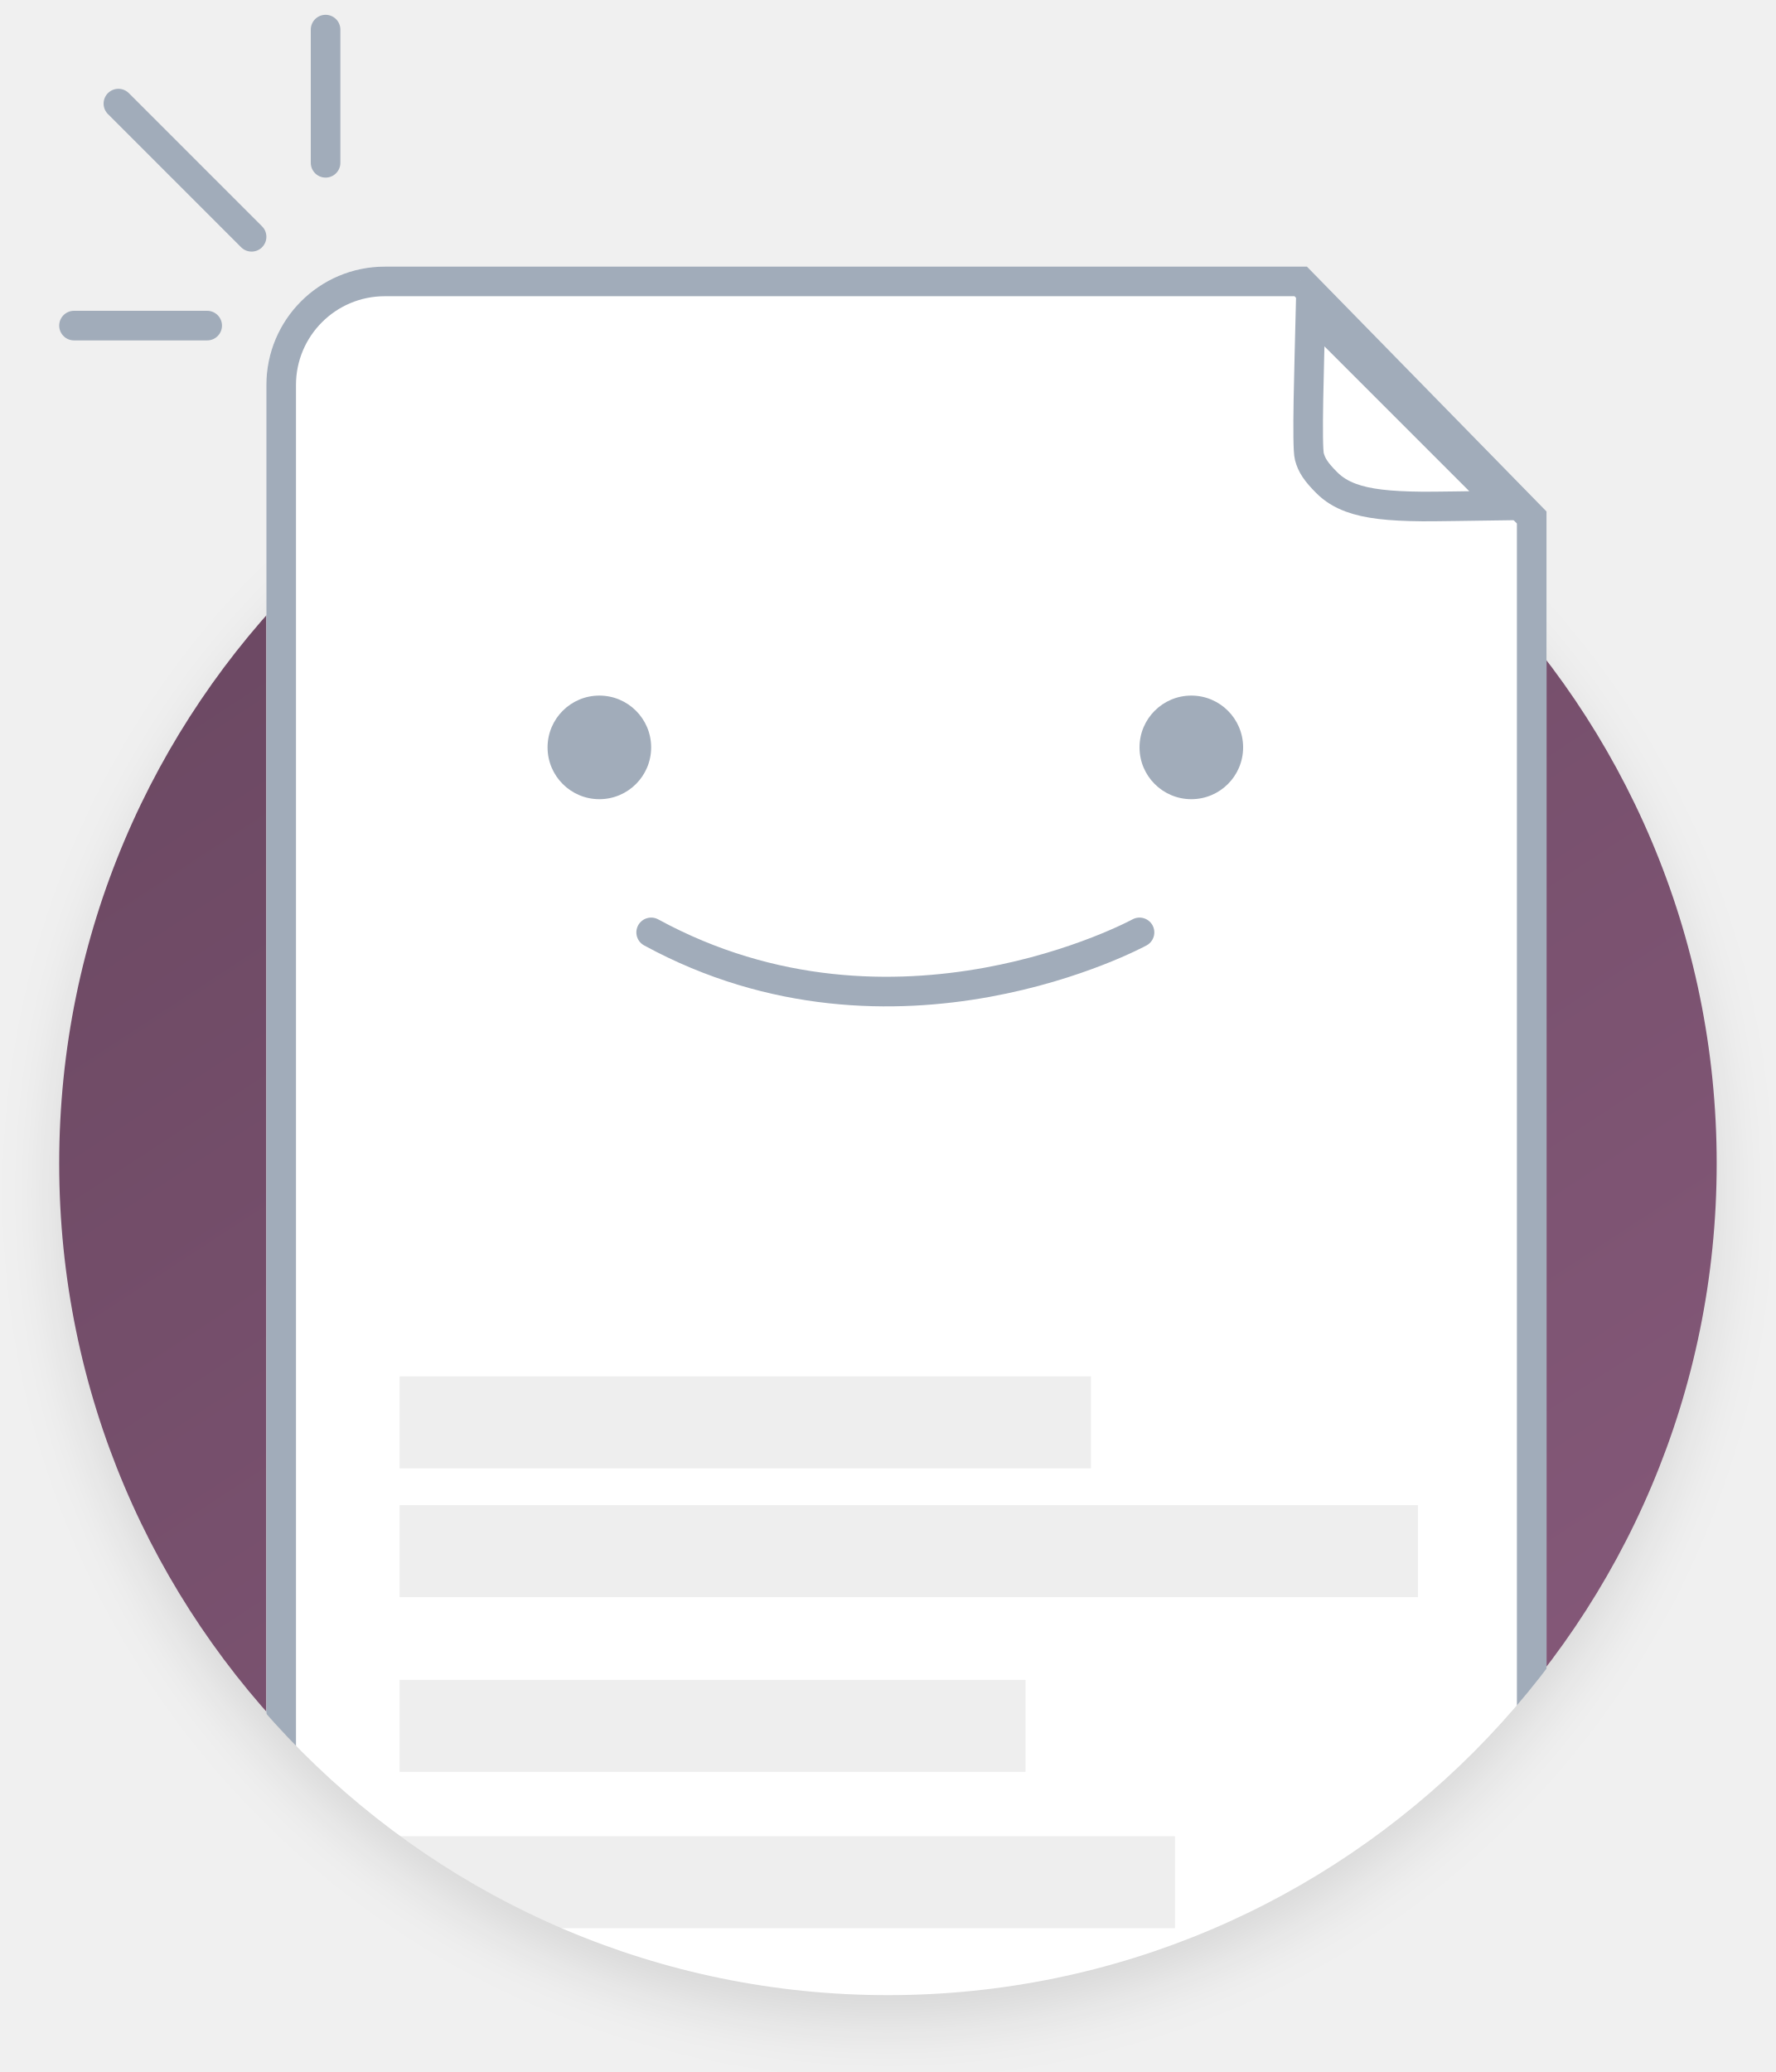
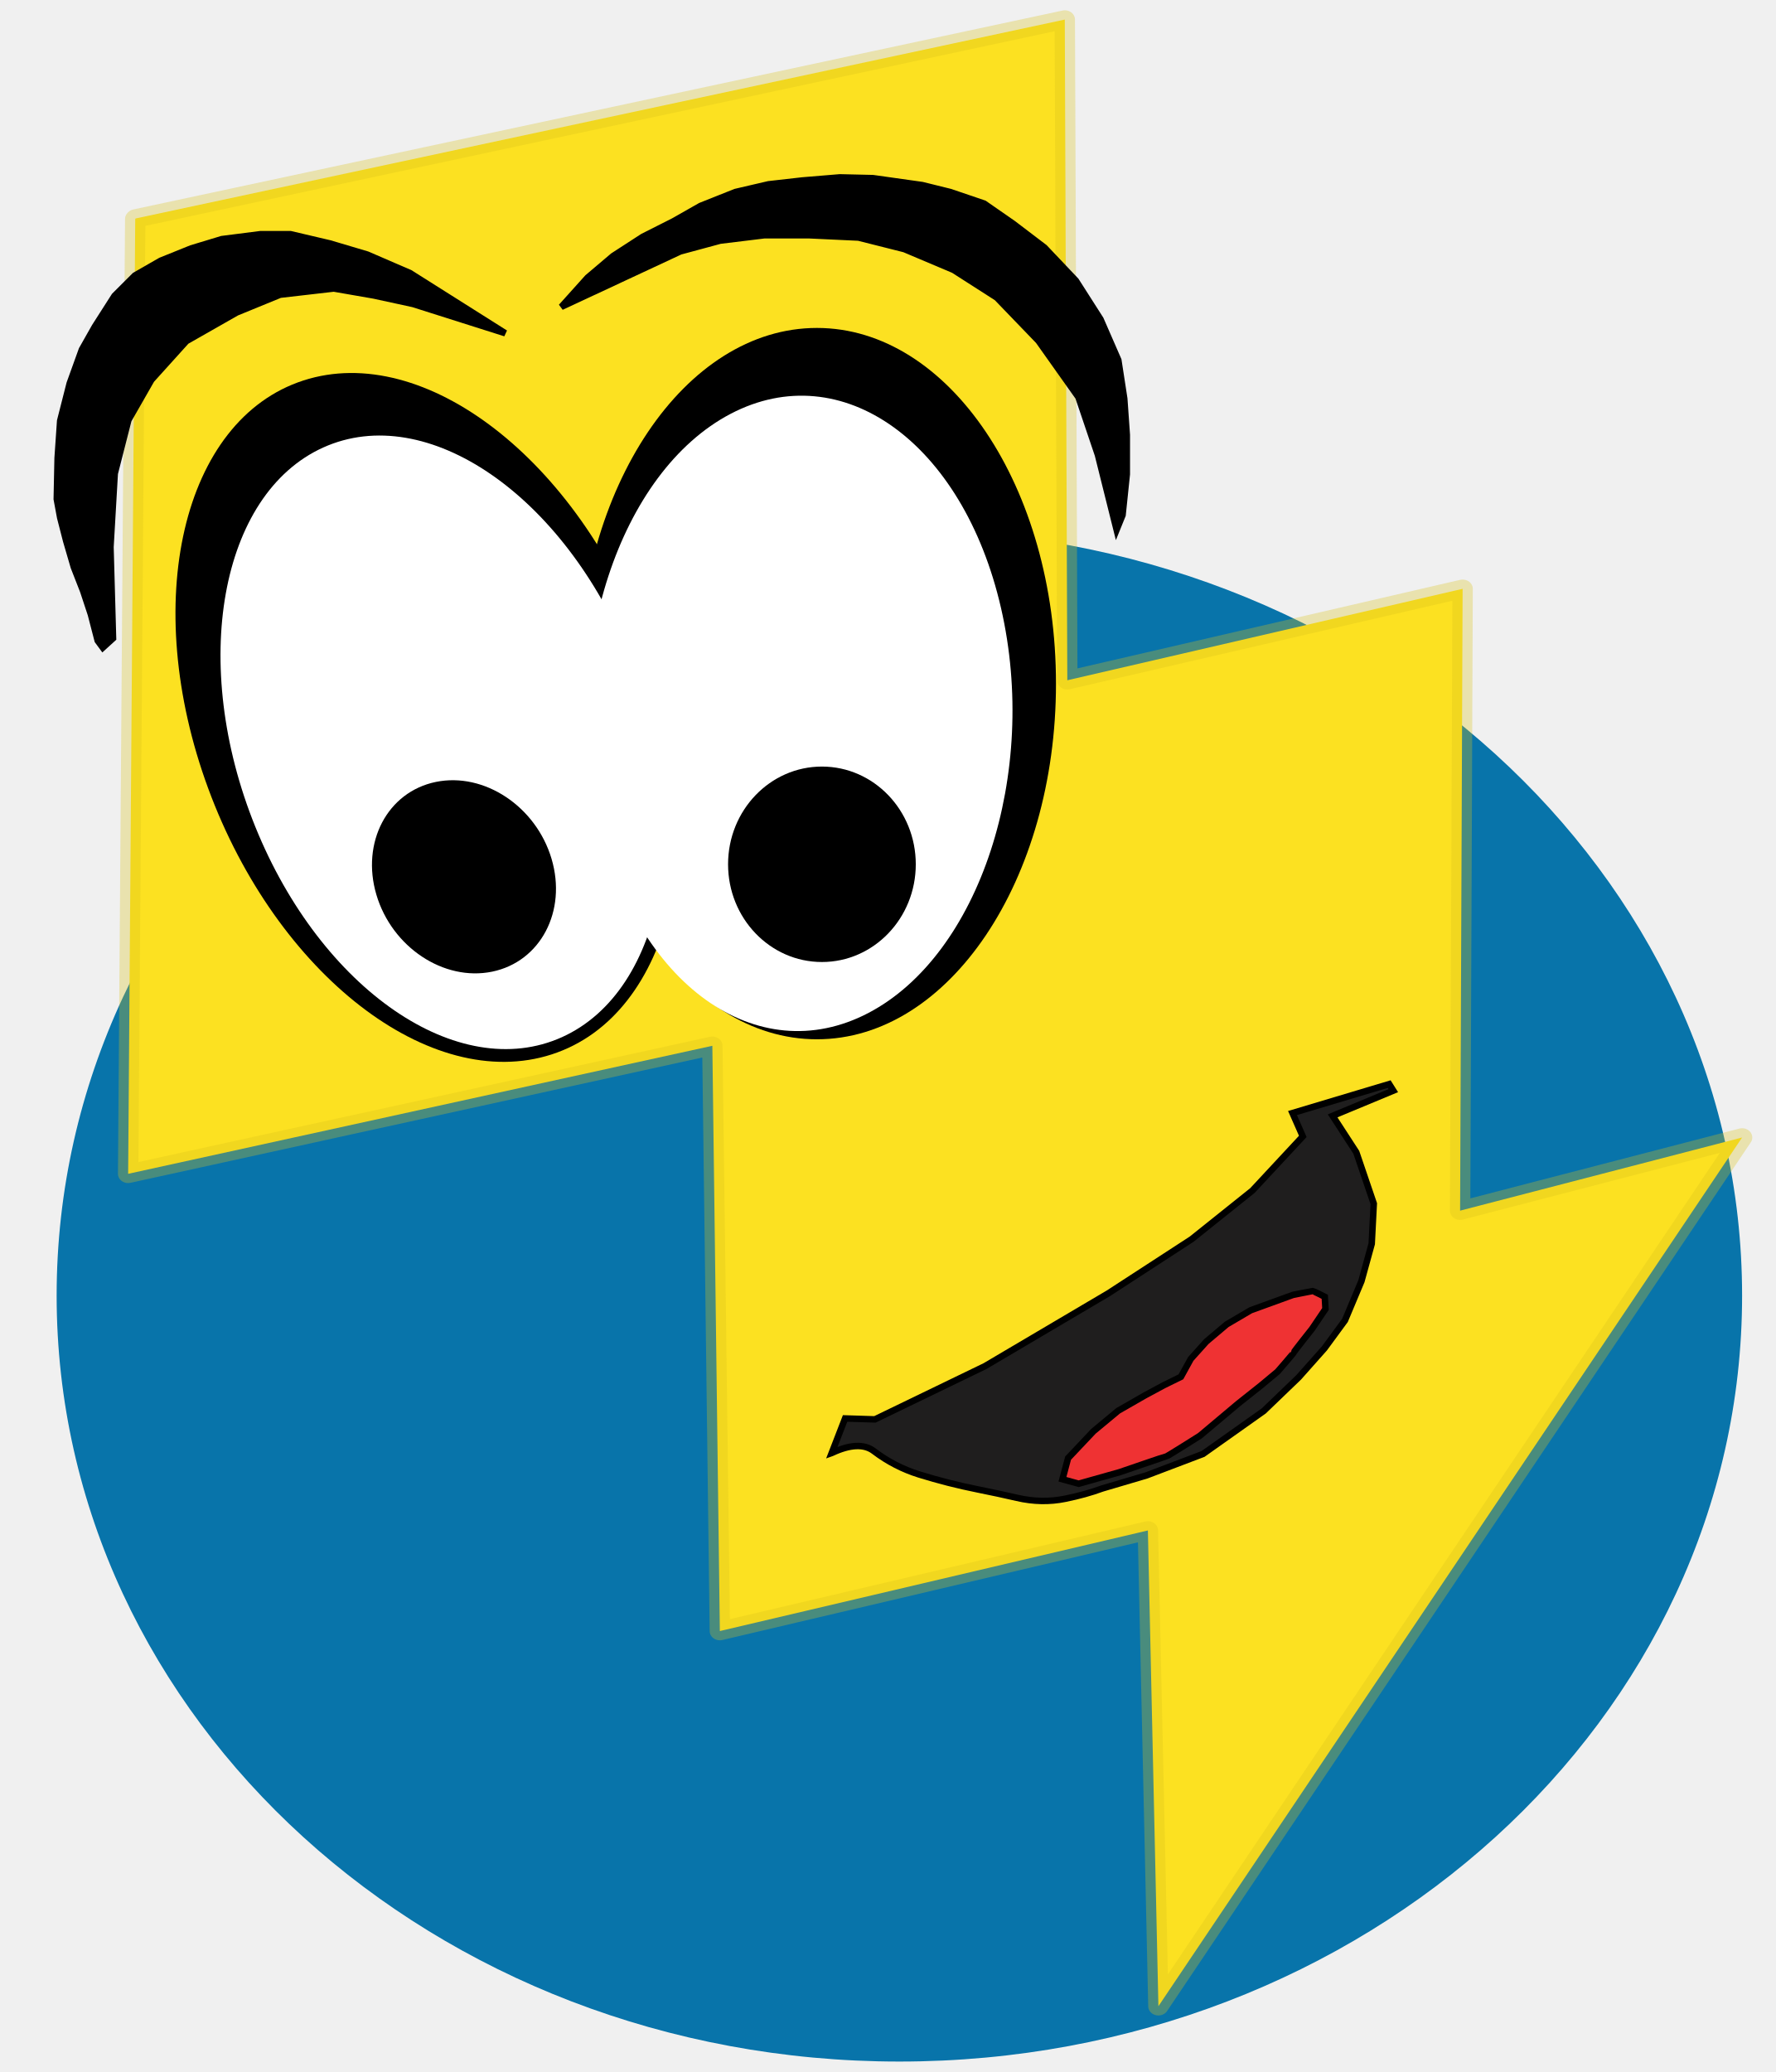
- <svg xmlns="http://www.w3.org/2000/svg" xmlns:xlink="http://www.w3.org/1999/xlink" width="120" height="140" viewBox="0 0 120 140">
-   <defs>
-     <linearGradient id="empty_state_file_happy-c" x1="91.284%" x2="25.707%" y1="100%" y2="0%">
-       <stop offset="0%" stop-color="#875A7B" />
-       <stop offset="100%" stop-color="#6B4862" />
-     </linearGradient>
-     <circle id="empty_state_file_happy-b" cx="56" cy="76.614" r="56" />
-     <filter id="empty_state_file_happy-a" width="112.5%" height="112.5%" x="-6.2%" y="-4.5%" filterUnits="objectBoundingBox">
-       <feOffset dy="2" in="SourceAlpha" result="shadowOffsetOuter1" />
-       <feGaussianBlur in="shadowOffsetOuter1" result="shadowBlurOuter1" stdDeviation="2" />
-       <feColorMatrix in="shadowBlurOuter1" values="0 0 0 0 0   0 0 0 0 0   0 0 0 0 0  0 0 0 0.106 0" />
-     </filter>
-     <path id="empty_state_file_happy-d" d="M56,122.807 C86.928,122.807 112,97.672 112,66.667 C112,59.661 112,37.438 112,0 L0,0 C0,23.774 0,45.996 0,66.667 C0,97.672 25.072,122.807 56,122.807 Z" />
-     <path id="empty_state_file_happy-f" d="M22,6.015 L84.315,6.015 L100.5,22.556 L100.5,114.83 L100.5,114.83 C100.5,124.218 92.889,131.83 83.5,131.83 L31,131.83 L31,131.83 C21.611,131.83 14,124.218 14,114.83 L14,14.015 L14,14.015 C14,9.597 17.582,6.015 22,6.015 Z" />
-   </defs>
-   <g fill="none" fill-rule="evenodd" transform="translate(4 2)">
-     <use fill="#000" filter="url(#empty_state_file_happy-a)" xlink:href="#empty_state_file_happy-b" />
-     <use fill="url(#empty_state_file_happy-c)" xlink:href="#empty_state_file_happy-b" />
-     <g transform="translate(0 10)">
-       <mask id="empty_state_file_happy-e" fill="#fff">
-         <use xlink:href="#empty_state_file_happy-d" />
-       </mask>
-       <g mask="url(#empty_state_file_happy-e)">
-         <use fill="#FFF" xlink:href="#empty_state_file_happy-f" />
-         <path stroke="#A1ACBA" stroke-width="2" d="M99.5,22.964 L83.894,7.015 L22,7.015 C18.134,7.015 15,10.149 15,14.015 L15,114.83 C15,123.666 22.163,130.83 31,130.83 L83.5,130.83 C92.337,130.83 99.5,123.666 99.5,114.83 L99.5,22.964 Z" />
-       </g>
-       <path stroke="#A1ACBA" stroke-width="2" d="M84.8,27.505 C87.406,25.022 91.415,21.266 91.788,20.627 C92.092,20.105 92.201,19.57 92.201,18.554 C92.201,17.921 92.06,17.314 91.766,16.678 C91.275,15.614 90.368,14.469 88.765,12.838 C88.239,12.302 86.319,10.445 84.8,8.968 L84.8,27.505 Z" mask="url(#empty_state_file_happy-e)" transform="rotate(135 88.5 18.226)" />
-       <g fill="#000" mask="url(#empty_state_file_happy-e)" opacity=".07">
-         <g transform="translate(23 81)">
-           <rect width="46.716" height="6.214" />
-           <rect width="68.812" height="6.214" y="8.7" />
-           <rect width="42.297" height="6.214" y="20.506" />
-           <rect width="52.398" height="6.214" y="31.07" />
-         </g>
-       </g>
-     </g>
-     <path stroke="#A1ACBA" stroke-linecap="round" stroke-width="2" d="M13 14L4 5M18 9L18 0M1 20L10 20" />
-     <g transform="translate(28.491 43.21)">
-       <path stroke="#A1ACBA" stroke-linecap="round" stroke-linejoin="round" stroke-width="2" d="M11.509,17.789 C28.009,26.789 44.509,17.789 44.509,17.789" />
-       <circle cx="48.009" cy="5.289" r="3.5" fill="#A1ACBA" />
-       <circle cx="8.009" cy="5.289" r="3.5" fill="#A1ACBA" />
-     </g>
-   </g>
+ <svg xmlns="http://www.w3.org/2000/svg" version="1.1" id="Layer_1" x="0px" y="0px" width="120" height="140" viewBox="0 0 120 140" enable-background="new 0 0 249 332">
+   <defs id="defs42" />
+   <ellipse style="fill:#0874aa;stroke-width:0.452" cx="60.772" cy="87.541" id="circle4" rx="56.945" ry="51.753">
+     </ellipse>
+   <polygon style="fill:#fce121;stroke:#d8c11c;stroke-width:3px;stroke-linecap:round;stroke-linejoin:round;stroke-dashoffset:27px;stroke-opacity:0.31;paint-order:fill" points="11.576,33.051 11.646,32.969 148.514,0.7 148.885,107.894 207.118,93.058 206.748,193.946 248.29,182.077 162.304,323.024 160.754,245.833 97.699,262.154 96.594,167.199 10.534,187.971 " id="Cuerpo" class="Cuerpo" transform="matrix(0.4586991,0,0,0.4164561,3.827235,1.030388)">
+     </polygon>
+   <path style="stroke:#000000;stroke-width:0.437" d="m 34.143,22.516 -6.442,-4.068 -2.891,-1.25 -2.524,-0.75 -2.661,-0.625 h -2.019 l -2.616,0.334 -2.065,0.625 -2.065,0.833 -1.744,1 -1.377,1.375 -1.331,2.083 -0.872,1.541 -0.826,2.291 -0.643,2.525 -0.173,2.522 -0.058,2.772 0.231,1.249 0.403,1.569 0.519,1.778 0.633,1.621 0.518,1.569 0.461,1.778 0.346,0.471 0.691,-0.628 -0.173,-6.17 0.288,-4.968 0.922,-3.609 1.555,-2.719 2.361,-2.615 3.398,-1.935 2.938,-1.203 3.629,-0.419 2.707,0.471 2.649,0.575 z" id="Ceja_Izq" class="Ceja_Izq">
+     </path>
+   <path style="stroke:#000000;stroke-width:0.437" d="m 37.93,20.735 1.779,-1.979 1.721,-1.458 2.008,-1.302 2.065,-1.042 1.836,-1.042 2.352,-0.937 2.238,-0.521 2.295,-0.26 2.524,-0.209 2.238,0.052 3.327,0.469 1.894,0.469 2.295,0.781 1.95,1.354 2.123,1.615 2.123,2.24 1.664,2.605 1.205,2.761 0.401,2.605 0.172,2.448 v 2.657 l -0.287,2.761 -0.401,0.99 -1.262,-5.053 -1.32,-3.906 -2.696,-3.803 -2.811,-2.917 -2.926,-1.875 -3.327,-1.406 -3.098,-0.781 -3.328,-0.156 h -3.041 l -2.983,0.364 -2.696,0.729 z" id="Ceja_Der" class="Ceja_Der">
+     </path>
+   <ellipse cx="55.201" cy="46.19" rx="16.154" ry="24.032" id="Ojo_Negro_Der" class="Ojo_Negro_Der" style="stroke-width:0.437">
+     </ellipse>
+   <ellipse cx="10.35" cy="55.066" rx="15.58" ry="24.264" transform="matrix(0.9512564,-0.3084012,0.3458812,0.9382783,0,0)" id="Ojo_Negro_izq" class="Ojo_Negro_izq" style="stroke-width:0.437">
+     </ellipse>
+   <ellipse style="fill:#ffffff;stroke-width:0.444" cx="43.266" cy="70.048" rx="15.365" ry="20.77" transform="matrix(0.8859529,-0.4637753,0.2240575,0.9745759,0,0)" id="Ojo_Blanco_Der" class="Ojo_Blanco_Der">
+     </ellipse>
+   <ellipse style="fill:#ffffff;stroke-width:0.437" cx="8.911" cy="58.062" rx="13.883" ry="21.492" transform="matrix(0.9115953,-0.4110888,0.3751963,0.9269454,0,0)" id="Ojo_Blanco_Izq" class="Ojo_Blanco_Izq">
+     </ellipse>
+   <ellipse cx="55.539" cy="58.398" rx="6.342" ry="6.603" id="Iris_Derecho" class="Iris_Derecho" style="stroke-width:0.437">
+     </ellipse>
+   <ellipse cx="13.255" cy="64.577" rx="6.041" ry="6.686" transform="matrix(0.9795552,-0.2011755,0.2844352,0.9586953,0,0)" id="Iris_Izquierdo" class="Iris_Izquierdo" style="stroke-width:0.438">
+     </ellipse>
+   <path style="fill:#1f1e1e;stroke:#000000;stroke-width:0.437" d="m 56.2,98.176 0.904,-2.335 2.016,0.063 7.436,-3.597 8.34,-4.922 5.63,-3.66 4.101,-3.281 3.405,-3.66 -0.695,-1.578 6.533,-1.956 0.278,0.442 -4.1,1.704 1.599,2.461 1.182,3.47 -0.139,2.714 -0.695,2.524 -1.112,2.65 -1.39,1.893 -1.738,1.956 -2.363,2.272 -4.1,2.903 -3.823,1.451 -2.988,0.883 c -0.741,0.274 -1.575,0.505 -2.502,0.694 -1.062,0.217 -2.151,0.196 -3.266,-0.063 -0.822,-0.191 -1.702,-0.38 -2.641,-0.568 -1.339,-0.268 -2.66,-0.604 -3.962,-1.009 -1.109,-0.345 -2.128,-0.871 -3.058,-1.578 q -0.986,-0.749 -2.849,0.126 z" id="Fondo_Boca" class="Fondo_Boca">
+     </path>
+   <path style="fill:#ef3233;stroke:#000000;stroke-width:0.437" d="m 71.792,99.95 0.381,-1.428 1.715,-1.816 1.668,-1.385 1.81,-1.038 1.287,-0.692 1.144,-0.562 0.667,-1.211 1.048,-1.168 1.382,-1.168 1.62,-0.952 1.43,-0.519 1.429,-0.519 c 0,0 1.286,-0.26 1.334,-0.26 0.048,0 0.81,0.389 0.81,0.389 l 0.048,0.822 -0.905,1.341 c 0,0 -1.239,1.558 -1.239,1.6 0,0.043 -1.096,1.298 -1.096,1.298 l -1.144,0.952 -1.525,1.211 -2.573,2.163 c 0,0 -2.192,1.384 -2.239,1.384 -0.048,0 -3.193,1.082 -3.193,1.082 l -2.763,0.778 z" id="Boca" class="Boca">
+     </path>
</svg>
